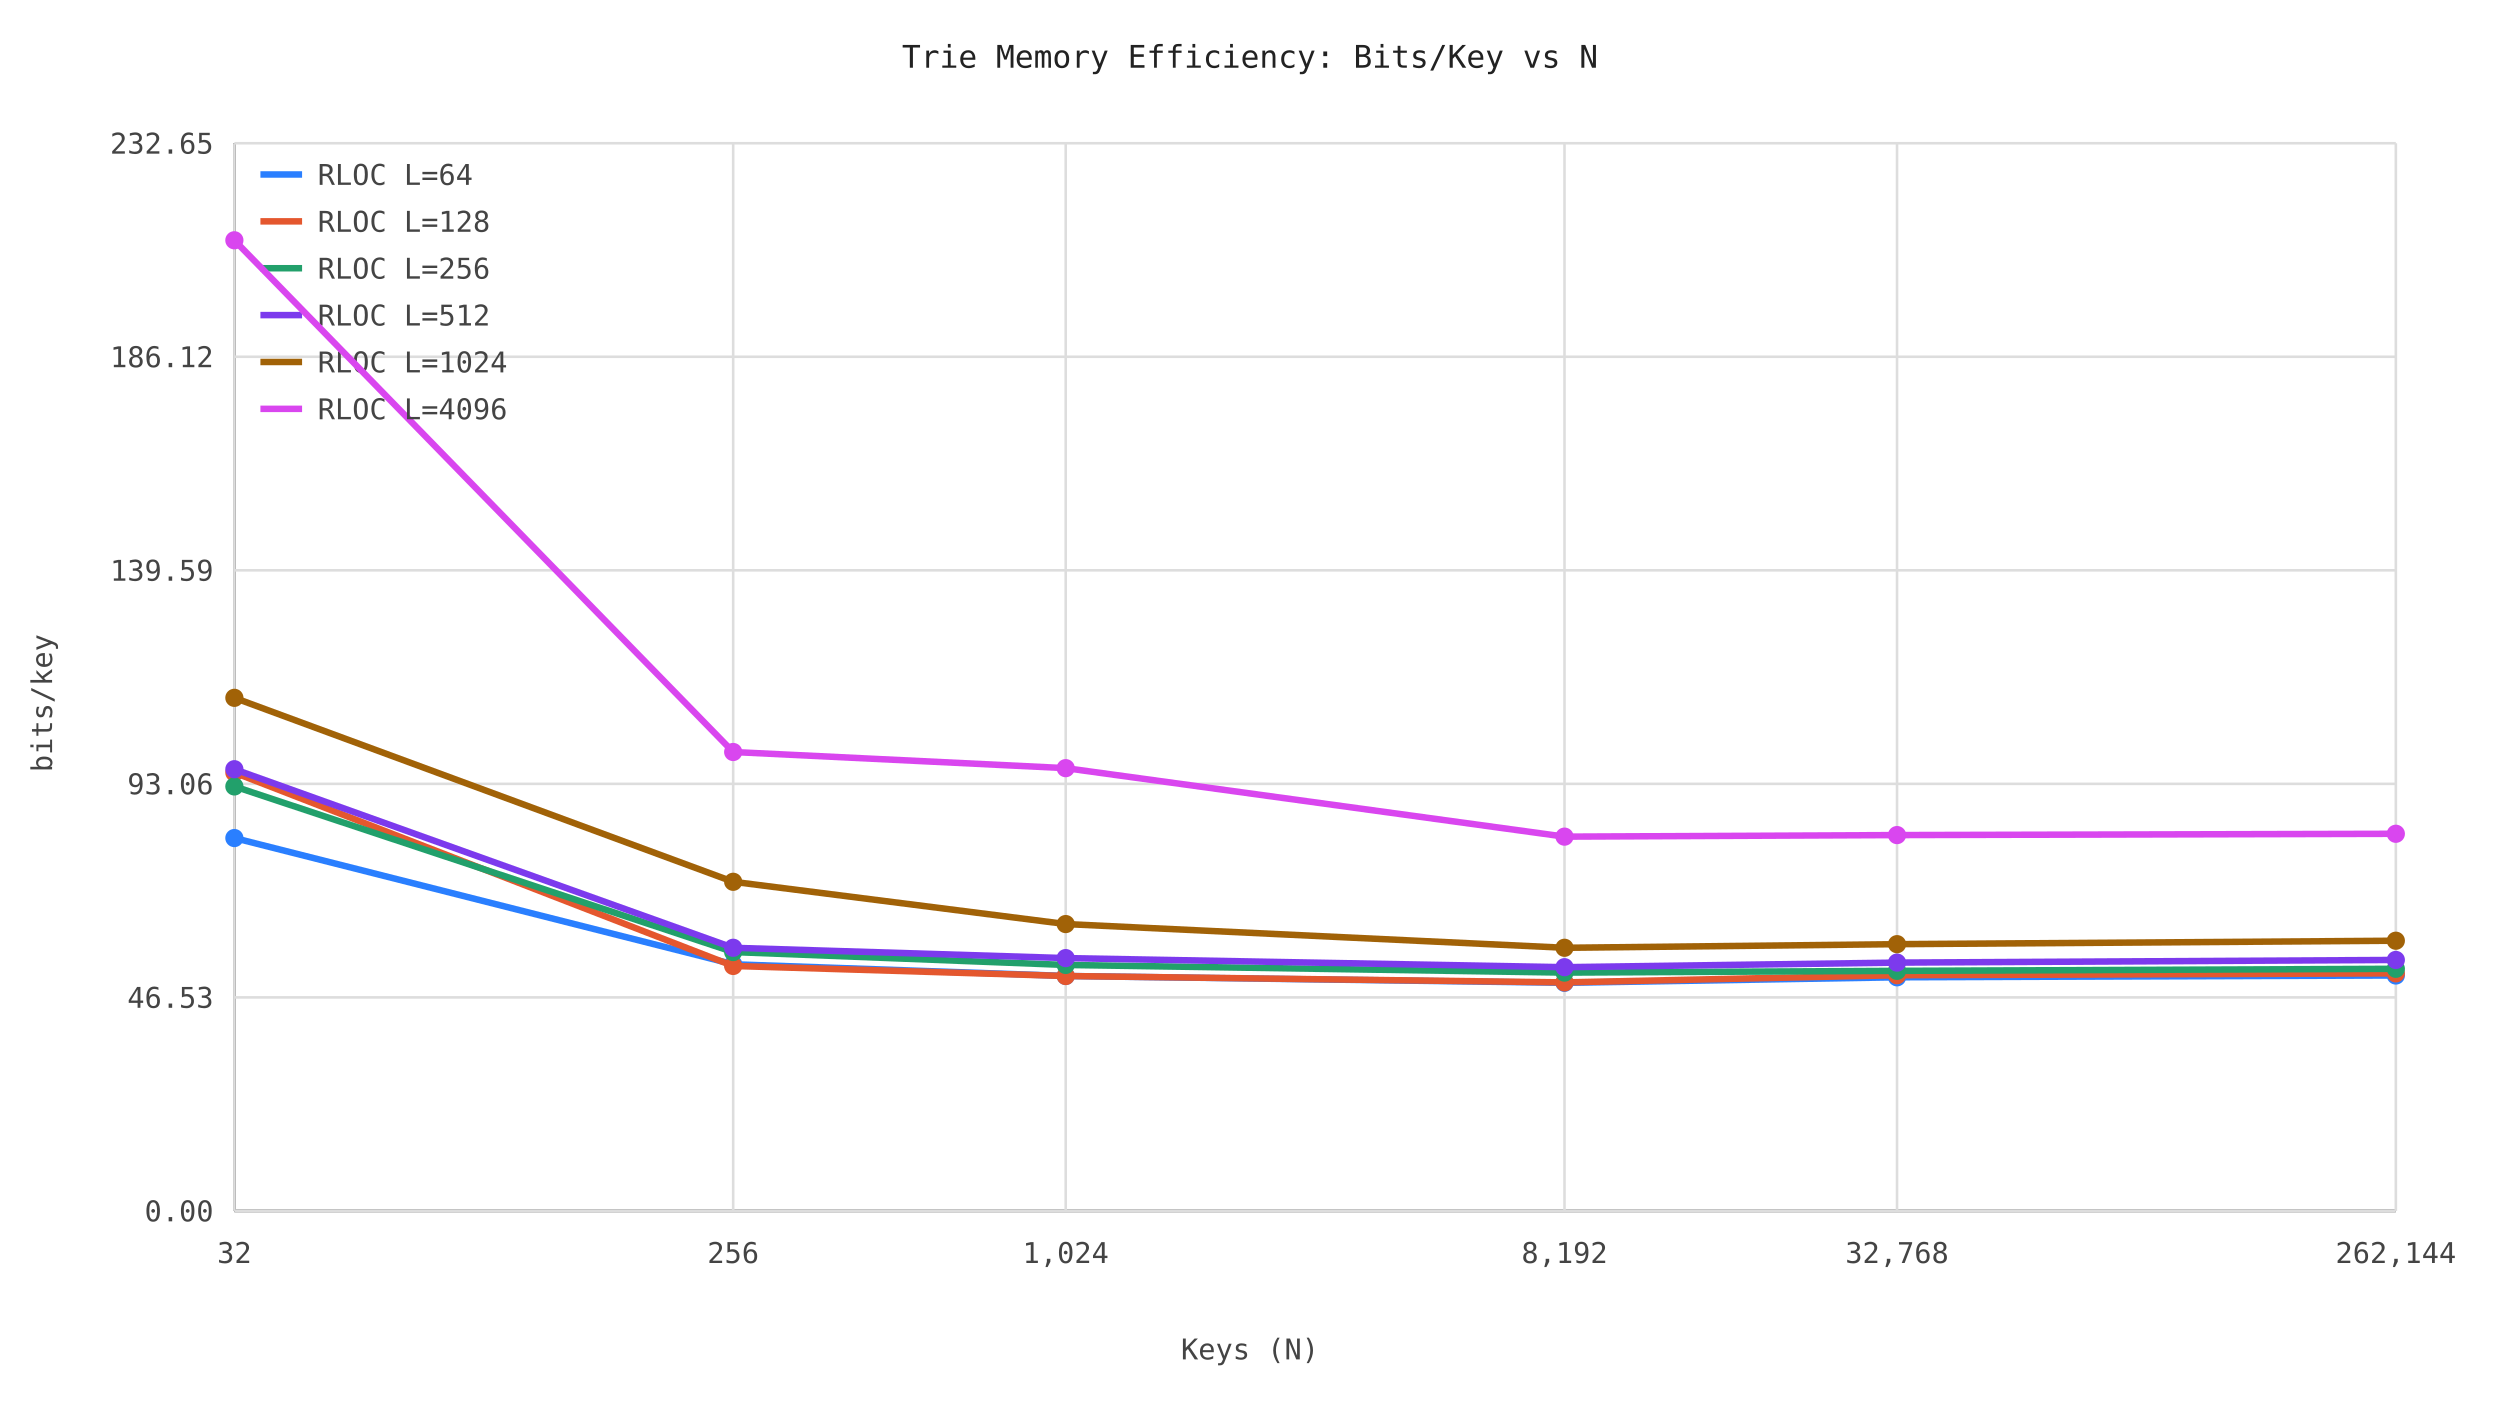
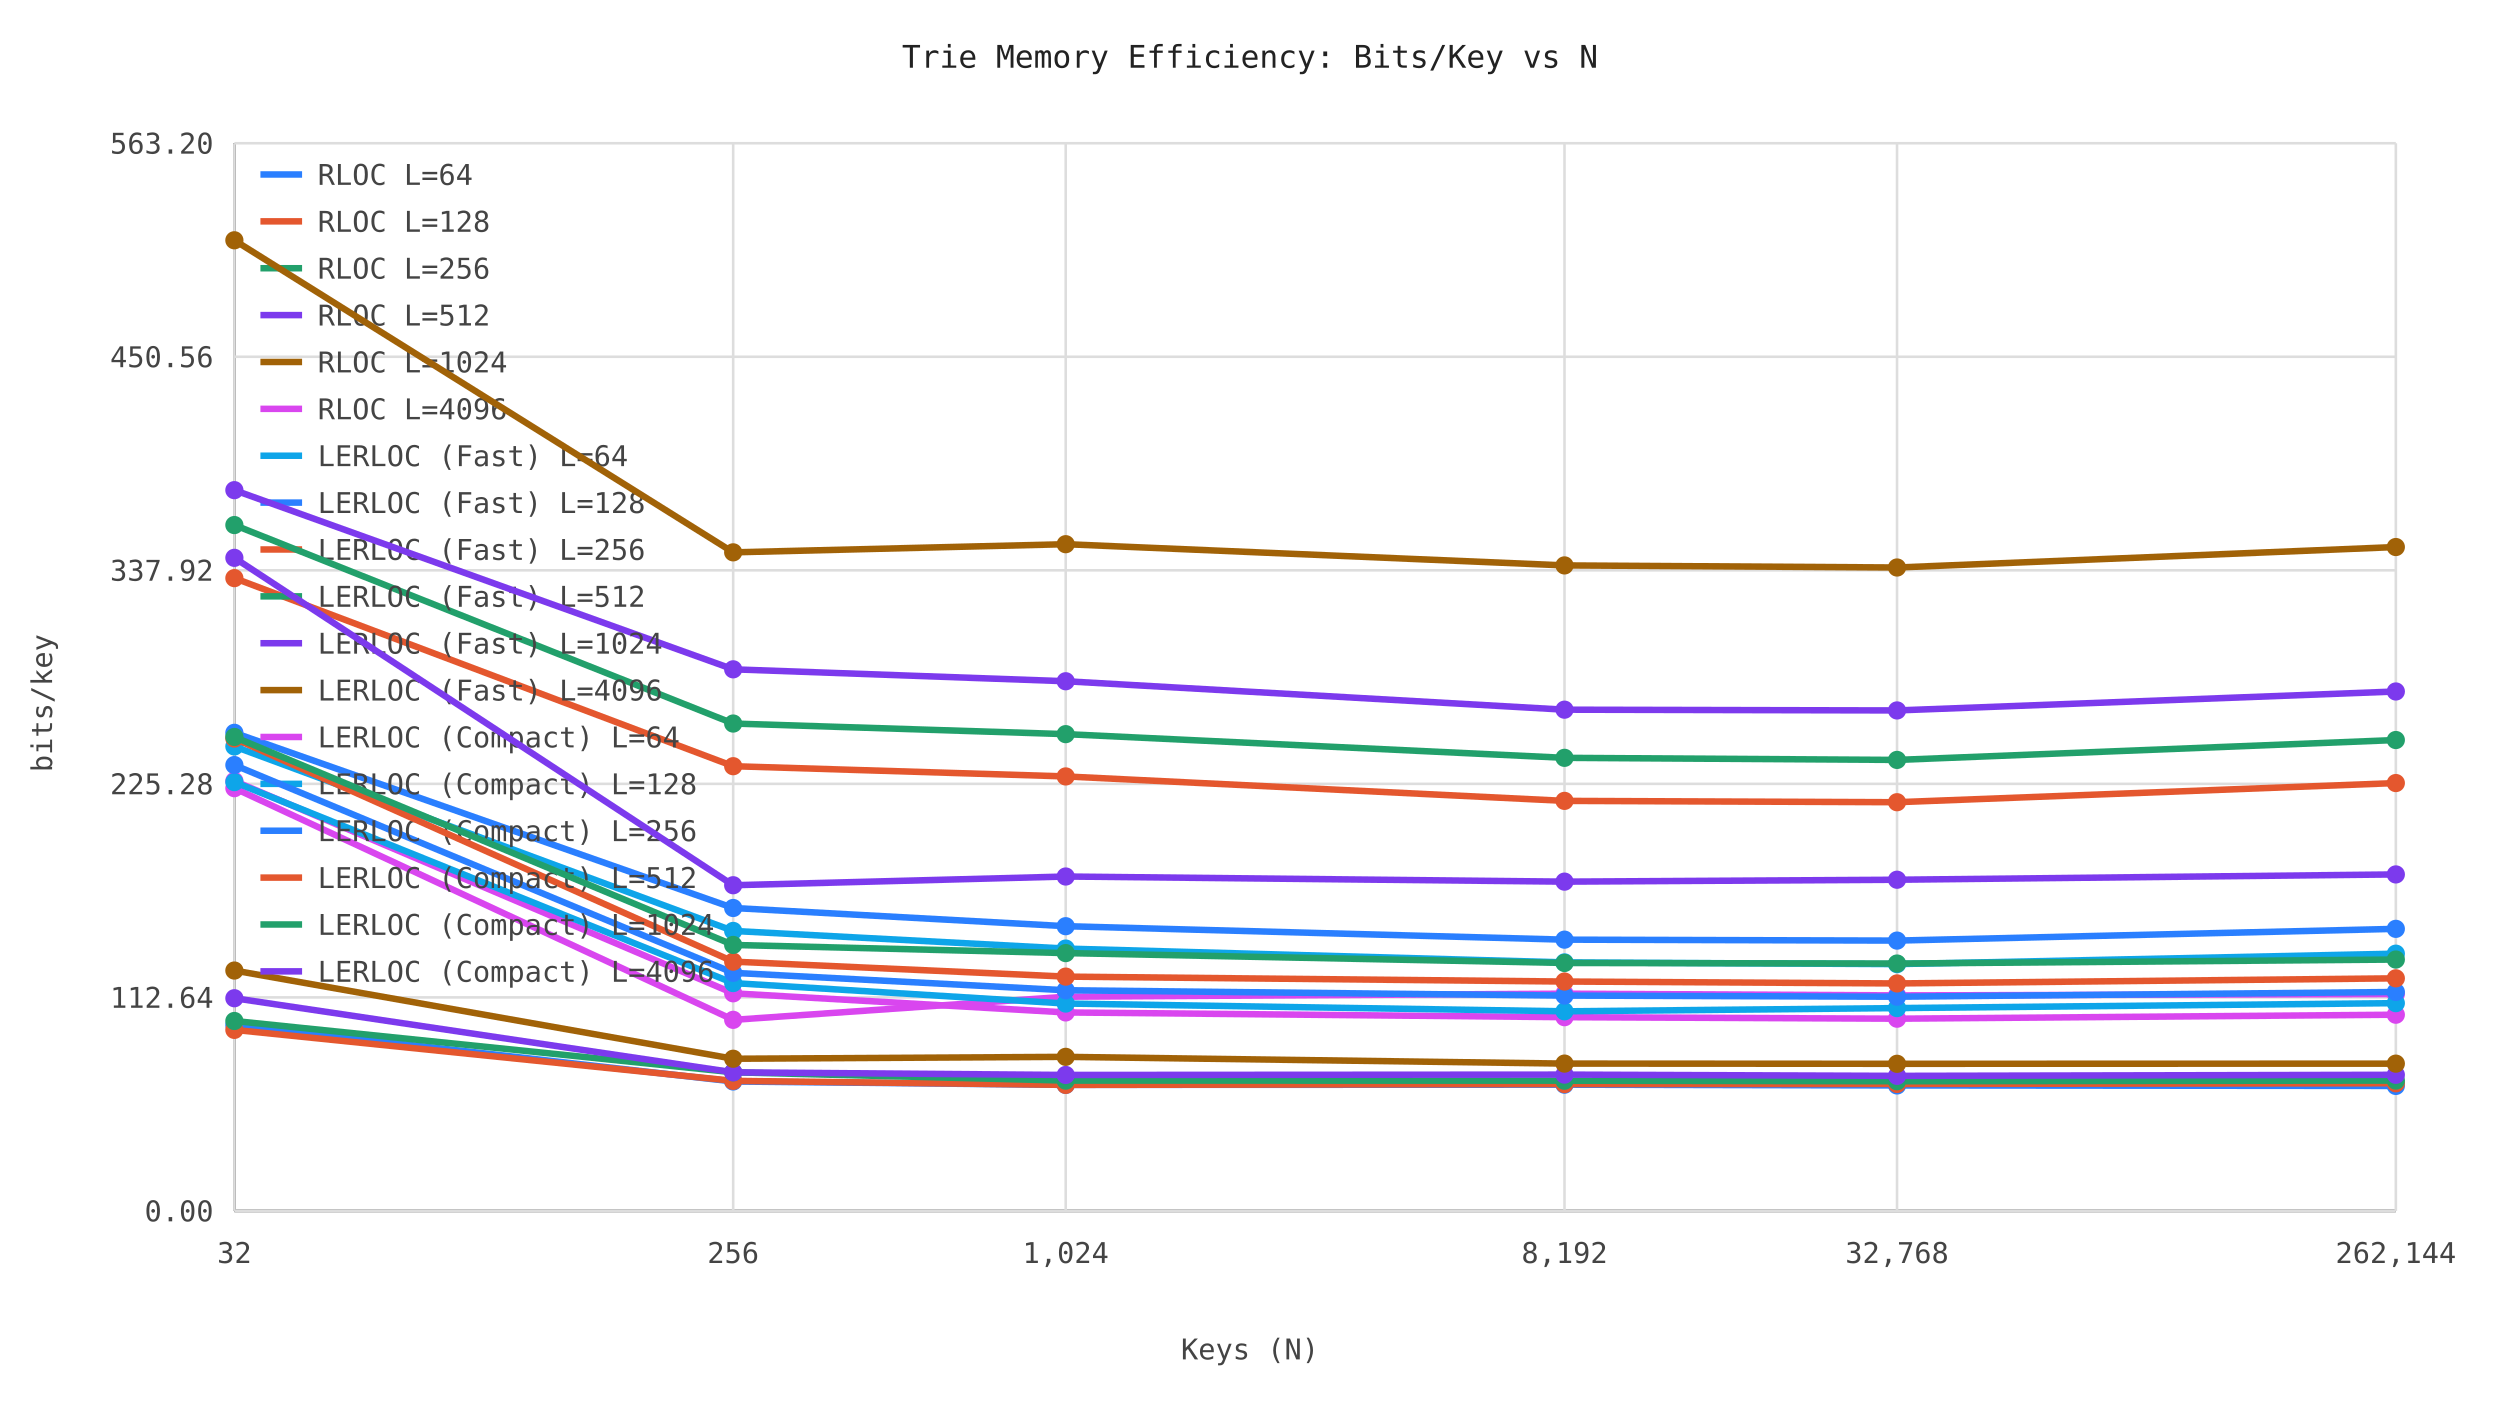
<svg xmlns="http://www.w3.org/2000/svg" width="960.0" height="540.0" viewBox="0 0 960.0 540.0">
  <style>text{font-family:Menlo,Monaco,monospace;font-size:12px;fill:#222} .axis{stroke:#333;stroke-width:1} .grid{stroke:#ddd;stroke-width:1} .label{font-size:11px;fill:#444}</style>
  <text x="480.0" y="26" text-anchor="middle">Trie Memory Efficiency: Bits/Key vs N</text>
  <line class="axis" x1="90.0" y1="465.0" x2="920.0" y2="465.0" />
  <line class="axis" x1="90.0" y1="55.0" x2="90.0" y2="465.0" />
  <line class="grid" x1="90.0" y1="465.00" x2="920.0" y2="465.00" />
  <text class="label" x="82.0" y="469.00" text-anchor="end">0.00</text>
  <line class="grid" x1="90.0" y1="383.00" x2="920.0" y2="383.00" />
-   <text class="label" x="82.0" y="387.00" text-anchor="end">46.53</text>
+   <text class="label" x="82.0" y="387.00" text-anchor="end">112.64</text>
  <line class="grid" x1="90.0" y1="301.00" x2="920.0" y2="301.00" />
-   <text class="label" x="82.0" y="305.00" text-anchor="end">93.06</text>
+   <text class="label" x="82.0" y="305.00" text-anchor="end">225.28</text>
  <line class="grid" x1="90.0" y1="219.00" x2="920.0" y2="219.00" />
-   <text class="label" x="82.0" y="223.00" text-anchor="end">139.59</text>
+   <text class="label" x="82.0" y="223.00" text-anchor="end">337.92</text>
  <line class="grid" x1="90.0" y1="137.00" x2="920.0" y2="137.00" />
-   <text class="label" x="82.0" y="141.00" text-anchor="end">186.12</text>
+   <text class="label" x="82.0" y="141.00" text-anchor="end">450.56</text>
  <line class="grid" x1="90.0" y1="55.00" x2="920.0" y2="55.00" />
-   <text class="label" x="82.0" y="59.00" text-anchor="end">232.65</text>
+   <text class="label" x="82.0" y="59.00" text-anchor="end">563.20</text>
  <line class="grid" x1="90.00" y1="55.0" x2="90.00" y2="465.0" />
  <text class="label" x="90.00" y="485.0" text-anchor="middle">32</text>
  <line class="grid" x1="281.54" y1="55.0" x2="281.54" y2="465.0" />
  <text class="label" x="281.54" y="485.0" text-anchor="middle">256</text>
  <line class="grid" x1="409.23" y1="55.0" x2="409.23" y2="465.0" />
  <text class="label" x="409.23" y="485.0" text-anchor="middle">1,024</text>
  <line class="grid" x1="600.77" y1="55.0" x2="600.77" y2="465.0" />
  <text class="label" x="600.77" y="485.0" text-anchor="middle">8,192</text>
  <line class="grid" x1="728.46" y1="55.0" x2="728.46" y2="465.0" />
  <text class="label" x="728.46" y="485.0" text-anchor="middle">32,768</text>
  <line class="grid" x1="920.00" y1="55.0" x2="920.00" y2="465.0" />
  <text class="label" x="920.00" y="485.0" text-anchor="middle">262,144</text>
-   <polyline fill="none" stroke="#2a7fff" stroke-width="2.5" points="90.00,321.81 281.54,370.28 409.23,374.77 600.77,377.40 728.46,375.28 920.00,374.59" />
-   <circle cx="90.00" cy="321.81" r="3.5" fill="#2a7fff" />
-   <circle cx="281.54" cy="370.28" r="3.5" fill="#2a7fff" />
-   <circle cx="409.23" cy="374.77" r="3.5" fill="#2a7fff" />
-   <circle cx="600.77" cy="377.40" r="3.5" fill="#2a7fff" />
-   <circle cx="728.46" cy="375.28" r="3.5" fill="#2a7fff" />
-   <circle cx="920.00" cy="374.59" r="3.5" fill="#2a7fff" />
+   <polyline fill="none" stroke="#2a7fff" stroke-width="2.5" points="90.00,393.66 281.54,415.29 409.23,416.60 600.77,416.52 728.46,416.81 920.00,417.00" />
+   <circle cx="90.00" cy="393.66" r="3.5" fill="#2a7fff" />
+   <circle cx="281.54" cy="415.29" r="3.5" fill="#2a7fff" />
+   <circle cx="409.23" cy="416.60" r="3.5" fill="#2a7fff" />
+   <circle cx="600.77" cy="416.52" r="3.5" fill="#2a7fff" />
+   <circle cx="728.46" cy="416.81" r="3.5" fill="#2a7fff" />
+   <circle cx="920.00" cy="417.00" r="3.5" fill="#2a7fff" />
  <line x1="100.0" y1="67.0" x2="116.0" y2="67.0" stroke="#2a7fff" stroke-width="2.5" />
  <text class="label" x="122.0" y="71.0">RLOC L=64</text>
-   <polyline fill="none" stroke="#e4572e" stroke-width="2.5" points="90.00,296.70 281.54,370.93 409.23,374.79 600.77,377.24 728.46,374.49 920.00,373.77" />
-   <circle cx="90.00" cy="296.70" r="3.5" fill="#e4572e" />
-   <circle cx="281.54" cy="370.93" r="3.5" fill="#e4572e" />
-   <circle cx="409.23" cy="374.79" r="3.5" fill="#e4572e" />
-   <circle cx="600.77" cy="377.24" r="3.5" fill="#e4572e" />
-   <circle cx="728.46" cy="374.49" r="3.5" fill="#e4572e" />
-   <circle cx="920.00" cy="373.77" r="3.5" fill="#e4572e" />
+   <polyline fill="none" stroke="#e4572e" stroke-width="2.5" points="90.00,395.48 281.54,415.05 409.23,416.60 600.77,416.29 728.46,416.24 920.00,415.98" />
+   <circle cx="90.00" cy="395.48" r="3.5" fill="#e4572e" />
+   <circle cx="281.54" cy="415.05" r="3.5" fill="#e4572e" />
+   <circle cx="409.23" cy="416.60" r="3.5" fill="#e4572e" />
+   <circle cx="600.77" cy="416.29" r="3.5" fill="#e4572e" />
+   <circle cx="728.46" cy="416.24" r="3.5" fill="#e4572e" />
+   <circle cx="920.00" cy="415.98" r="3.5" fill="#e4572e" />
  <line x1="100.0" y1="85.0" x2="116.0" y2="85.0" stroke="#e4572e" stroke-width="2.5" />
  <text class="label" x="122.0" y="89.0">RLOC L=128</text>
-   <polyline fill="none" stroke="#22a06b" stroke-width="2.5" points="90.00,301.99 281.54,365.59 409.23,370.54 600.77,373.48 728.46,372.81 920.00,372.02" />
-   <circle cx="90.00" cy="301.99" r="3.5" fill="#22a06b" />
-   <circle cx="281.54" cy="365.59" r="3.5" fill="#22a06b" />
-   <circle cx="409.23" cy="370.54" r="3.5" fill="#22a06b" />
-   <circle cx="600.77" cy="373.48" r="3.5" fill="#22a06b" />
-   <circle cx="728.46" cy="372.81" r="3.5" fill="#22a06b" />
-   <circle cx="920.00" cy="372.02" r="3.5" fill="#22a06b" />
+   <polyline fill="none" stroke="#22a06b" stroke-width="2.5" points="90.00,392.06 281.54,411.77 409.23,414.95 600.77,414.99 728.46,415.20 920.00,414.94" />
+   <circle cx="90.00" cy="392.06" r="3.5" fill="#22a06b" />
+   <circle cx="281.54" cy="411.77" r="3.5" fill="#22a06b" />
+   <circle cx="409.23" cy="414.95" r="3.5" fill="#22a06b" />
+   <circle cx="600.77" cy="414.99" r="3.5" fill="#22a06b" />
+   <circle cx="728.46" cy="415.20" r="3.5" fill="#22a06b" />
+   <circle cx="920.00" cy="414.94" r="3.5" fill="#22a06b" />
  <line x1="100.0" y1="103.0" x2="116.0" y2="103.0" stroke="#22a06b" stroke-width="2.5" />
  <text class="label" x="122.0" y="107.0">RLOC L=256</text>
-   <polyline fill="none" stroke="#7c3aed" stroke-width="2.5" points="90.00,295.38 281.54,363.95 409.23,367.91 600.77,371.40 728.46,369.64 920.00,368.62" />
-   <circle cx="90.00" cy="295.38" r="3.5" fill="#7c3aed" />
-   <circle cx="281.54" cy="363.95" r="3.5" fill="#7c3aed" />
-   <circle cx="409.23" cy="367.91" r="3.5" fill="#7c3aed" />
-   <circle cx="600.77" cy="371.40" r="3.5" fill="#7c3aed" />
-   <circle cx="728.46" cy="369.64" r="3.5" fill="#7c3aed" />
-   <circle cx="920.00" cy="368.62" r="3.5" fill="#7c3aed" />
+   <polyline fill="none" stroke="#7c3aed" stroke-width="2.5" points="90.00,383.32 281.54,411.77 409.23,412.78 600.77,412.65 728.46,413.13 920.00,412.72" />
+   <circle cx="90.00" cy="383.32" r="3.5" fill="#7c3aed" />
+   <circle cx="281.54" cy="411.77" r="3.5" fill="#7c3aed" />
+   <circle cx="409.23" cy="412.78" r="3.5" fill="#7c3aed" />
+   <circle cx="600.77" cy="412.65" r="3.5" fill="#7c3aed" />
+   <circle cx="728.46" cy="413.13" r="3.5" fill="#7c3aed" />
+   <circle cx="920.00" cy="412.72" r="3.5" fill="#7c3aed" />
  <line x1="100.0" y1="121.0" x2="116.0" y2="121.0" stroke="#7c3aed" stroke-width="2.5" />
  <text class="label" x="122.0" y="125.0">RLOC L=512</text>
-   <polyline fill="none" stroke="#a16207" stroke-width="2.5" points="90.00,267.97 281.54,338.61 409.23,354.84 600.77,363.95 728.46,362.56 920.00,361.24" />
-   <circle cx="90.00" cy="267.97" r="3.5" fill="#a16207" />
-   <circle cx="281.54" cy="338.61" r="3.5" fill="#a16207" />
-   <circle cx="409.23" cy="354.84" r="3.5" fill="#a16207" />
-   <circle cx="600.77" cy="363.95" r="3.5" fill="#a16207" />
-   <circle cx="728.46" cy="362.56" r="3.5" fill="#a16207" />
-   <circle cx="920.00" cy="361.24" r="3.5" fill="#a16207" />
+   <polyline fill="none" stroke="#a16207" stroke-width="2.5" points="90.00,372.69 281.54,406.56 409.23,405.83 600.77,408.42 728.46,408.50 920.00,408.44" />
+   <circle cx="90.00" cy="372.69" r="3.5" fill="#a16207" />
+   <circle cx="281.54" cy="406.56" r="3.5" fill="#a16207" />
+   <circle cx="409.23" cy="405.83" r="3.5" fill="#a16207" />
+   <circle cx="600.77" cy="408.42" r="3.5" fill="#a16207" />
+   <circle cx="728.46" cy="408.50" r="3.5" fill="#a16207" />
+   <circle cx="920.00" cy="408.44" r="3.5" fill="#a16207" />
  <line x1="100.0" y1="139.0" x2="116.0" y2="139.0" stroke="#a16207" stroke-width="2.5" />
  <text class="label" x="122.0" y="143.0">RLOC L=1024</text>
-   <polyline fill="none" stroke="#d946ef" stroke-width="2.5" points="90.00,92.27 281.54,288.77 409.23,294.97 600.77,321.27 728.46,320.67 920.00,320.17" />
-   <circle cx="90.00" cy="92.27" r="3.5" fill="#d946ef" />
-   <circle cx="281.54" cy="288.77" r="3.5" fill="#d946ef" />
-   <circle cx="409.23" cy="294.97" r="3.5" fill="#d946ef" />
-   <circle cx="600.77" cy="321.27" r="3.5" fill="#d946ef" />
-   <circle cx="728.46" cy="320.67" r="3.5" fill="#d946ef" />
-   <circle cx="920.00" cy="320.17" r="3.5" fill="#d946ef" />
+   <polyline fill="none" stroke="#d946ef" stroke-width="2.5" points="90.00,302.66 281.54,391.62 409.23,382.74 600.77,381.57 728.46,382.23 920.00,381.72" />
+   <circle cx="90.00" cy="302.66" r="3.5" fill="#d946ef" />
+   <circle cx="281.54" cy="391.62" r="3.5" fill="#d946ef" />
+   <circle cx="409.23" cy="382.74" r="3.5" fill="#d946ef" />
+   <circle cx="600.77" cy="381.57" r="3.5" fill="#d946ef" />
+   <circle cx="728.46" cy="382.23" r="3.5" fill="#d946ef" />
+   <circle cx="920.00" cy="381.72" r="3.5" fill="#d946ef" />
  <line x1="100.0" y1="157.0" x2="116.0" y2="157.0" stroke="#d946ef" stroke-width="2.5" />
  <text class="label" x="122.0" y="161.0">RLOC L=4096</text>
+   <polyline fill="none" stroke="#0ea5e9" stroke-width="2.5" points="90.00,286.64 281.54,357.48 409.23,364.25 600.77,369.56 728.46,370.22 920.00,366.21" />
+   <circle cx="90.00" cy="286.64" r="3.5" fill="#0ea5e9" />
+   <circle cx="281.54" cy="357.48" r="3.5" fill="#0ea5e9" />
+   <circle cx="409.23" cy="364.25" r="3.5" fill="#0ea5e9" />
+   <circle cx="600.77" cy="369.56" r="3.5" fill="#0ea5e9" />
+   <circle cx="728.46" cy="370.22" r="3.5" fill="#0ea5e9" />
+   <circle cx="920.00" cy="366.21" r="3.5" fill="#0ea5e9" />
+   <line x1="100.0" y1="175.0" x2="116.0" y2="175.0" stroke="#0ea5e9" stroke-width="2.5" />
+   <text class="label" x="122.0" y="179.0">LERLOC (Fast) L=64</text>
+   <polyline fill="none" stroke="#2a7fff" stroke-width="2.5" points="90.00,281.40 281.54,348.67 409.23,355.66 600.77,360.83 728.46,361.19 920.00,356.68" />
+   <circle cx="90.00" cy="281.40" r="3.5" fill="#2a7fff" />
+   <circle cx="281.54" cy="348.67" r="3.5" fill="#2a7fff" />
+   <circle cx="409.23" cy="355.66" r="3.5" fill="#2a7fff" />
+   <circle cx="600.77" cy="360.83" r="3.5" fill="#2a7fff" />
+   <circle cx="728.46" cy="361.19" r="3.5" fill="#2a7fff" />
+   <circle cx="920.00" cy="356.68" r="3.5" fill="#2a7fff" />
+   <line x1="100.0" y1="193.0" x2="116.0" y2="193.0" stroke="#2a7fff" stroke-width="2.5" />
+   <text class="label" x="122.0" y="197.0">LERLOC (Fast) L=128</text>
+   <polyline fill="none" stroke="#e4572e" stroke-width="2.5" points="90.00,222.00 281.54,294.22 409.23,298.15 600.77,307.54 728.46,308.05 920.00,300.69" />
+   <circle cx="90.00" cy="222.00" r="3.5" fill="#e4572e" />
+   <circle cx="281.54" cy="294.22" r="3.5" fill="#e4572e" />
+   <circle cx="409.23" cy="298.15" r="3.5" fill="#e4572e" />
+   <circle cx="600.77" cy="307.54" r="3.5" fill="#e4572e" />
+   <circle cx="728.46" cy="308.05" r="3.5" fill="#e4572e" />
+   <circle cx="920.00" cy="300.69" r="3.5" fill="#e4572e" />
+   <line x1="100.0" y1="211.0" x2="116.0" y2="211.0" stroke="#e4572e" stroke-width="2.5" />
+   <text class="label" x="122.0" y="215.0">LERLOC (Fast) L=256</text>
+   <polyline fill="none" stroke="#22a06b" stroke-width="2.5" points="90.00,201.62 281.54,277.84 409.23,281.91 600.77,291.01 728.46,291.81 920.00,284.17" />
+   <circle cx="90.00" cy="201.62" r="3.5" fill="#22a06b" />
+   <circle cx="281.54" cy="277.84" r="3.5" fill="#22a06b" />
+   <circle cx="409.23" cy="281.91" r="3.5" fill="#22a06b" />
+   <circle cx="600.77" cy="291.01" r="3.5" fill="#22a06b" />
+   <circle cx="728.46" cy="291.81" r="3.5" fill="#22a06b" />
+   <circle cx="920.00" cy="284.17" r="3.5" fill="#22a06b" />
+   <line x1="100.0" y1="229.0" x2="116.0" y2="229.0" stroke="#22a06b" stroke-width="2.5" />
+   <text class="label" x="122.0" y="233.0">LERLOC (Fast) L=512</text>
+   <polyline fill="none" stroke="#7c3aed" stroke-width="2.5" points="90.00,188.22 281.54,257.02 409.23,261.60 600.77,272.52 728.46,272.81 920.00,265.53" />
+   <circle cx="90.00" cy="188.22" r="3.5" fill="#7c3aed" />
+   <circle cx="281.54" cy="257.02" r="3.5" fill="#7c3aed" />
+   <circle cx="409.23" cy="261.60" r="3.5" fill="#7c3aed" />
+   <circle cx="600.77" cy="272.52" r="3.5" fill="#7c3aed" />
+   <circle cx="728.46" cy="272.81" r="3.5" fill="#7c3aed" />
+   <circle cx="920.00" cy="265.53" r="3.5" fill="#7c3aed" />
+   <line x1="100.0" y1="247.0" x2="116.0" y2="247.0" stroke="#7c3aed" stroke-width="2.5" />
+   <text class="label" x="122.0" y="251.0">LERLOC (Fast) L=1024</text>
+   <polyline fill="none" stroke="#a16207" stroke-width="2.5" points="90.00,92.27 281.54,212.10 409.23,208.97 600.77,217.12 728.46,217.92 920.00,210.06" />
+   <circle cx="90.00" cy="92.27" r="3.5" fill="#a16207" />
+   <circle cx="281.54" cy="212.10" r="3.5" fill="#a16207" />
+   <circle cx="409.23" cy="208.97" r="3.5" fill="#a16207" />
+   <circle cx="600.77" cy="217.12" r="3.5" fill="#a16207" />
+   <circle cx="728.46" cy="217.92" r="3.5" fill="#a16207" />
+   <circle cx="920.00" cy="210.06" r="3.5" fill="#a16207" />
+   <line x1="100.0" y1="265.0" x2="116.0" y2="265.0" stroke="#a16207" stroke-width="2.5" />
+   <text class="label" x="122.0" y="269.0">LERLOC (Fast) L=4096</text>
+   <polyline fill="none" stroke="#d946ef" stroke-width="2.5" points="90.00,299.89 281.54,381.43 409.23,388.78 600.77,390.60 728.46,391.18 920.00,389.65" />
+   <circle cx="90.00" cy="299.89" r="3.5" fill="#d946ef" />
+   <circle cx="281.54" cy="381.43" r="3.5" fill="#d946ef" />
+   <circle cx="409.23" cy="388.78" r="3.5" fill="#d946ef" />
+   <circle cx="600.77" cy="390.60" r="3.5" fill="#d946ef" />
+   <circle cx="728.46" cy="391.18" r="3.5" fill="#d946ef" />
+   <circle cx="920.00" cy="389.65" r="3.5" fill="#d946ef" />
+   <line x1="100.0" y1="283.0" x2="116.0" y2="283.0" stroke="#d946ef" stroke-width="2.5" />
+   <text class="label" x="122.0" y="287.0">LERLOC (Compact) L=64</text>
+   <polyline fill="none" stroke="#0ea5e9" stroke-width="2.5" points="90.00,300.33 281.54,377.50 409.23,385.36 600.77,388.34 728.46,387.11 920.00,385.21" />
+   <circle cx="90.00" cy="300.33" r="3.5" fill="#0ea5e9" />
+   <circle cx="281.54" cy="377.50" r="3.5" fill="#0ea5e9" />
+   <circle cx="409.23" cy="385.36" r="3.5" fill="#0ea5e9" />
+   <circle cx="600.77" cy="388.34" r="3.5" fill="#0ea5e9" />
+   <circle cx="728.46" cy="387.11" r="3.5" fill="#0ea5e9" />
+   <circle cx="920.00" cy="385.21" r="3.5" fill="#0ea5e9" />
+   <line x1="100.0" y1="301.0" x2="116.0" y2="301.0" stroke="#0ea5e9" stroke-width="2.5" />
+   <text class="label" x="122.0" y="305.0">LERLOC (Compact) L=128</text>
+   <polyline fill="none" stroke="#2a7fff" stroke-width="2.5" points="90.00,293.78 281.54,373.57 409.23,380.26 600.77,382.30 728.46,382.74 920.00,380.92" />
+   <circle cx="90.00" cy="293.78" r="3.5" fill="#2a7fff" />
+   <circle cx="281.54" cy="373.57" r="3.5" fill="#2a7fff" />
+   <circle cx="409.23" cy="380.26" r="3.5" fill="#2a7fff" />
+   <circle cx="600.77" cy="382.30" r="3.5" fill="#2a7fff" />
+   <circle cx="728.46" cy="382.74" r="3.5" fill="#2a7fff" />
+   <circle cx="920.00" cy="380.92" r="3.5" fill="#2a7fff" />
+   <line x1="100.0" y1="319.0" x2="116.0" y2="319.0" stroke="#2a7fff" stroke-width="2.5" />
+   <text class="label" x="122.0" y="323.0">LERLOC (Compact) L=256</text>
+   <polyline fill="none" stroke="#e4572e" stroke-width="2.5" points="90.00,283.59 281.54,369.27 409.23,375.02 600.77,376.91 728.46,377.64 920.00,375.68" />
+   <circle cx="90.00" cy="283.59" r="3.5" fill="#e4572e" />
+   <circle cx="281.54" cy="369.27" r="3.5" fill="#e4572e" />
+   <circle cx="409.23" cy="375.02" r="3.5" fill="#e4572e" />
+   <circle cx="600.77" cy="376.91" r="3.5" fill="#e4572e" />
+   <circle cx="728.46" cy="377.64" r="3.5" fill="#e4572e" />
+   <circle cx="920.00" cy="375.68" r="3.5" fill="#e4572e" />
+   <line x1="100.0" y1="337.0" x2="116.0" y2="337.0" stroke="#e4572e" stroke-width="2.5" />
+   <text class="label" x="122.0" y="341.0">LERLOC (Compact) L=512</text>
+   <polyline fill="none" stroke="#22a06b" stroke-width="2.5" points="90.00,283.00 281.54,362.86 409.23,365.99 600.77,369.78 728.46,370.00 920.00,368.47" />
+   <circle cx="90.00" cy="283.00" r="3.5" fill="#22a06b" />
+   <circle cx="281.54" cy="362.86" r="3.5" fill="#22a06b" />
+   <circle cx="409.23" cy="365.99" r="3.5" fill="#22a06b" />
+   <circle cx="600.77" cy="369.78" r="3.5" fill="#22a06b" />
+   <circle cx="728.46" cy="370.00" r="3.5" fill="#22a06b" />
+   <circle cx="920.00" cy="368.47" r="3.5" fill="#22a06b" />
+   <line x1="100.0" y1="355.0" x2="116.0" y2="355.0" stroke="#22a06b" stroke-width="2.5" />
+   <text class="label" x="122.0" y="359.0">LERLOC (Compact) L=1024</text>
+   <polyline fill="none" stroke="#7c3aed" stroke-width="2.5" points="90.00,214.21 281.54,339.93 409.23,336.58 600.77,338.55 728.46,337.82 920.00,335.78" />
+   <circle cx="90.00" cy="214.21" r="3.5" fill="#7c3aed" />
+   <circle cx="281.54" cy="339.93" r="3.5" fill="#7c3aed" />
+   <circle cx="409.23" cy="336.58" r="3.5" fill="#7c3aed" />
+   <circle cx="600.77" cy="338.55" r="3.5" fill="#7c3aed" />
+   <circle cx="728.46" cy="337.82" r="3.5" fill="#7c3aed" />
+   <circle cx="920.00" cy="335.78" r="3.5" fill="#7c3aed" />
+   <line x1="100.0" y1="373.0" x2="116.0" y2="373.0" stroke="#7c3aed" stroke-width="2.5" />
+   <text class="label" x="122.0" y="377.0">LERLOC (Compact) L=4096</text>
  <text class="label" x="480.0" y="522.0" text-anchor="middle">Keys (N)</text>
  <text class="label" transform="translate(20,270.0) rotate(-90)" text-anchor="middle">bits/key</text>
</svg>
